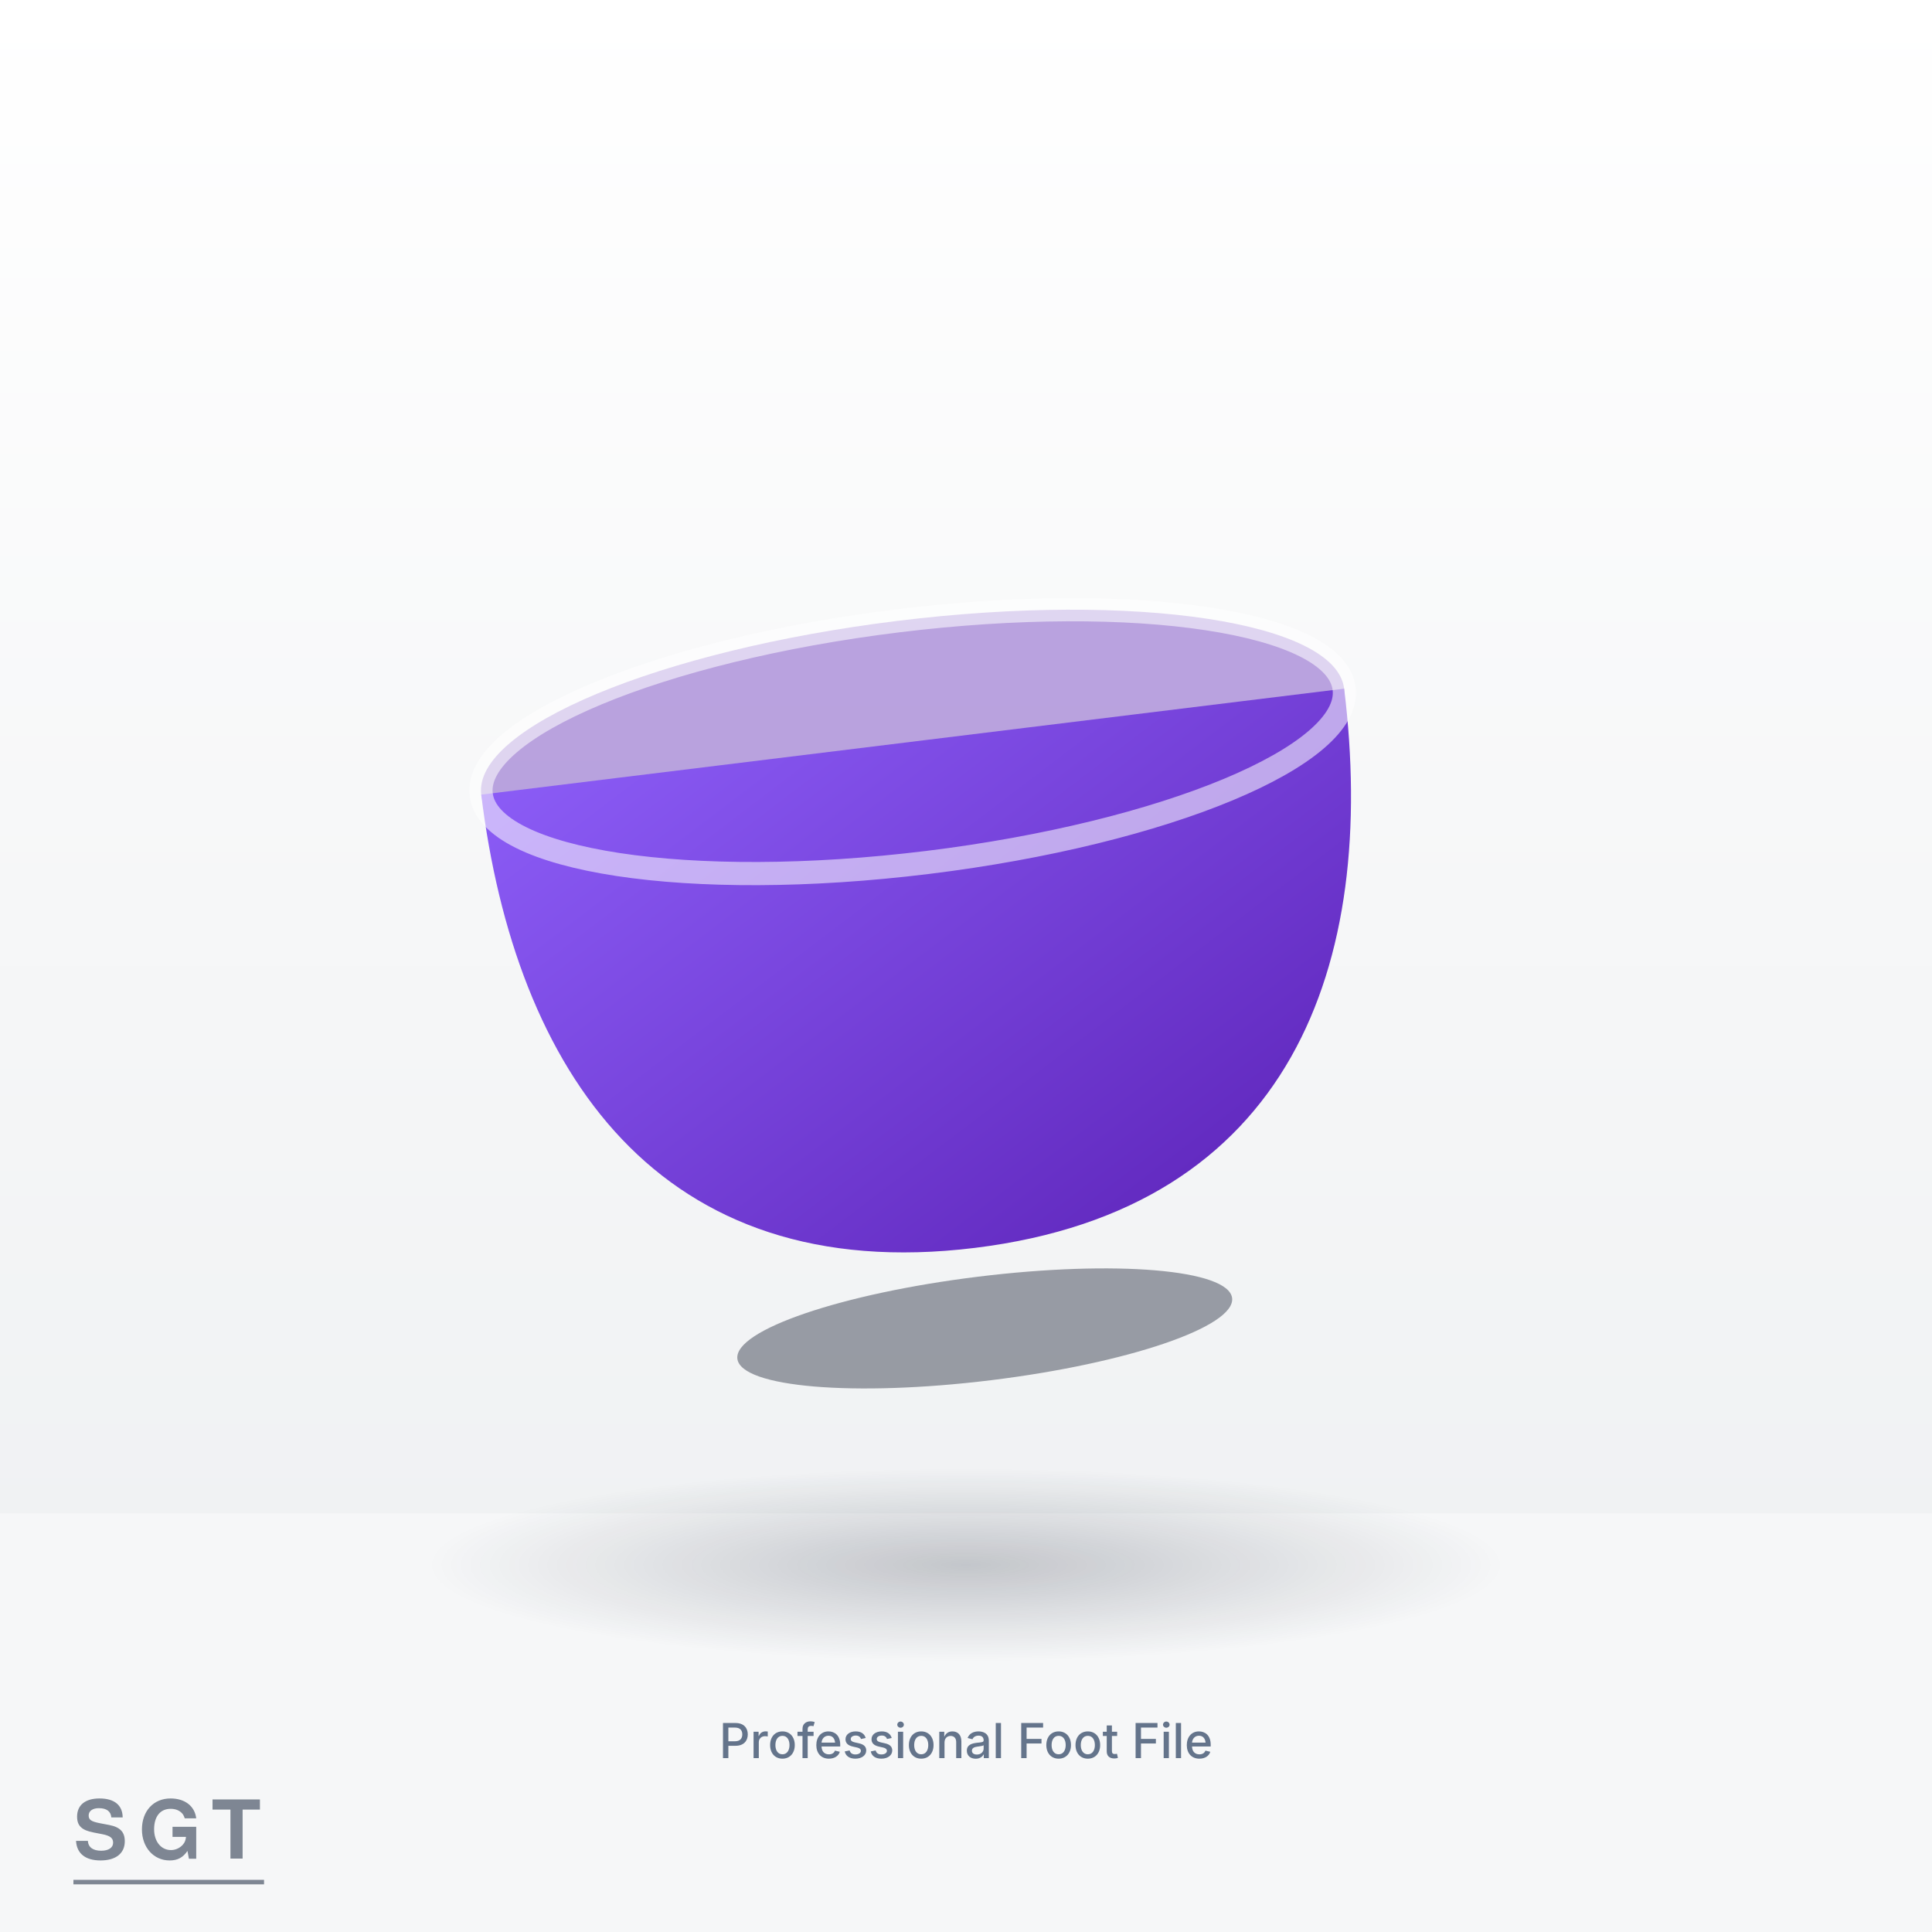
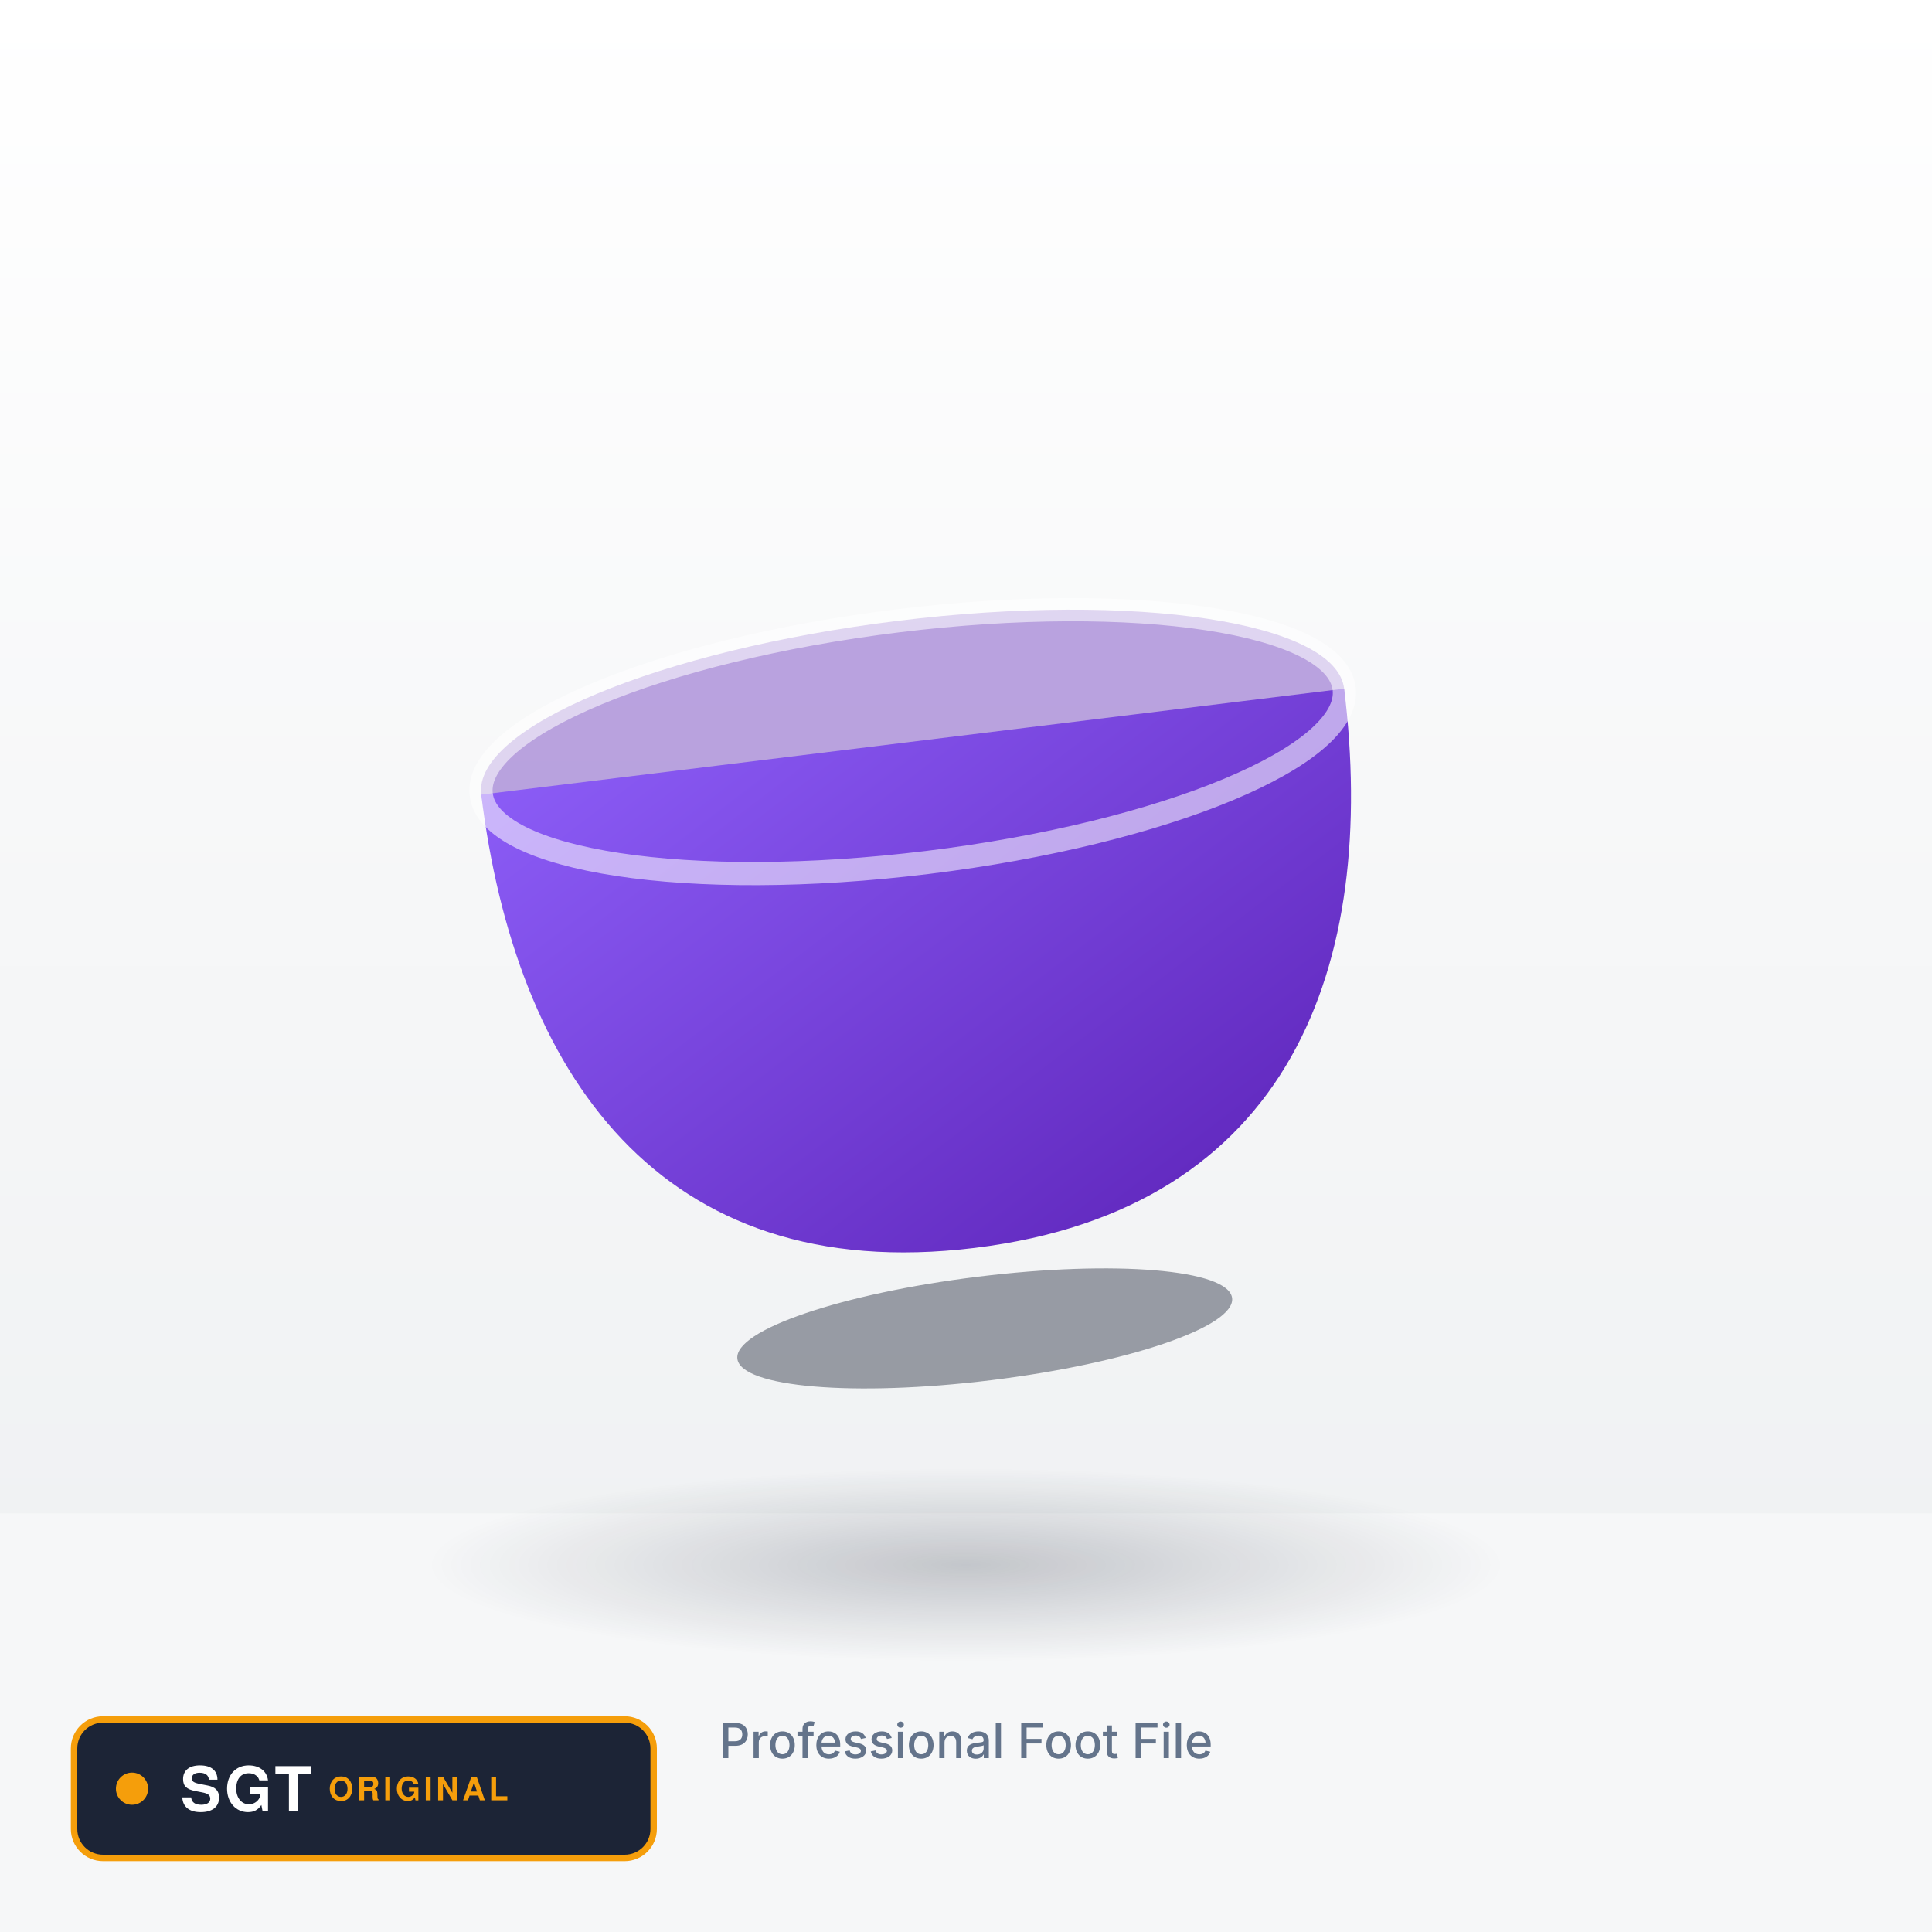
<svg xmlns="http://www.w3.org/2000/svg" viewBox="0 0 600 600" width="600" height="600" role="img" aria-label="Professional Foot File — Manicure &amp; Pedicure">
  <defs>
    <linearGradient id="bg" x1="0" y1="0" x2="0" y2="1">
      <stop offset="0%" stop-color="#ffffff" />
      <stop offset="100%" stop-color="#eceef0" />
    </linearGradient>
    <linearGradient id="body" x1="0" y1="0" x2="1" y2="1">
      <stop offset="0%" stop-color="#8b5cf6" />
      <stop offset="100%" stop-color="#5b21b6" />
    </linearGradient>
    <linearGradient id="stroke" x1="0" y1="0" x2="1" y2="1">
      <stop offset="0%" stop-color="#8b5cf6" />
      <stop offset="100%" stop-color="#5b21b6" />
    </linearGradient>
    <radialGradient id="shadow" cx="50%" cy="50%">
      <stop offset="0%" stop-color="#0f172a" stop-opacity="0.22" />
      <stop offset="100%" stop-color="#0f172a" stop-opacity="0" />
    </radialGradient>
  </defs>
  <rect width="600" height="600" fill="url(#bg)" />
  <rect y="470" width="600" height="130" fill="#f6f7f8" />
  <ellipse cx="300" cy="486" rx="168" ry="30" fill="url(#shadow)" />
  <g transform="translate(292 300) rotate(-7) scale(0.9) translate(-300 -300)">
    <ellipse cx="300" cy="222" rx="150" ry="42" fill="#5b21b6" opacity="0.4" />
    <path d="M150 222c0 96 40 176 150 176s150-80 150-176z" fill="url(#body)" />
    <ellipse cx="300" cy="222" rx="150" ry="42" fill="none" stroke="#ffffff" stroke-width="8" opacity="0.55" />
    <ellipse cx="300" cy="426" rx="86" ry="18" fill="#0f172a" opacity="0.4" />
  </g>
  <text x="300" y="546" font-family="ui-sans-serif,system-ui,-apple-system,sans-serif" font-size="15" font-weight="500" fill="#64748b" text-anchor="middle">Professional Foot File</text>
-   <g id="sgt-mark" opacity="0.62">
-     <text x="22.8" y="577.2" fill="#334155" font-family="Helvetica Neue, Helvetica, Arial, sans-serif" font-size="25.2" font-weight="600" letter-spacing="3.53">SGT</text>
-     <rect x="22.8" y="583.8" width="59.2" height="1.4" fill="#334155" />
+   <g id="sgt-brand-tag">
+     <rect x="23" y="534" width="180" height="43" rx="9" fill="#0f172a" fill-opacity="0.94" stroke="#f59e0b" stroke-width="2" />
+     <circle cx="41" cy="555.5" r="5" fill="#f59e0b" />
+     <text x="56" y="562.34" fill="#ffffff" font-family="Helvetica Neue, Helvetica, Arial, sans-serif" font-weight="700" font-size="19" letter-spacing="1.14">SGT</text>
+     <text x="102" y="559.1" fill="#f59e0b" font-family="Helvetica Neue, Helvetica, Arial, sans-serif" font-weight="600" font-size="10" letter-spacing="1.00">ORIGINAL</text>
  </g>
</svg>
